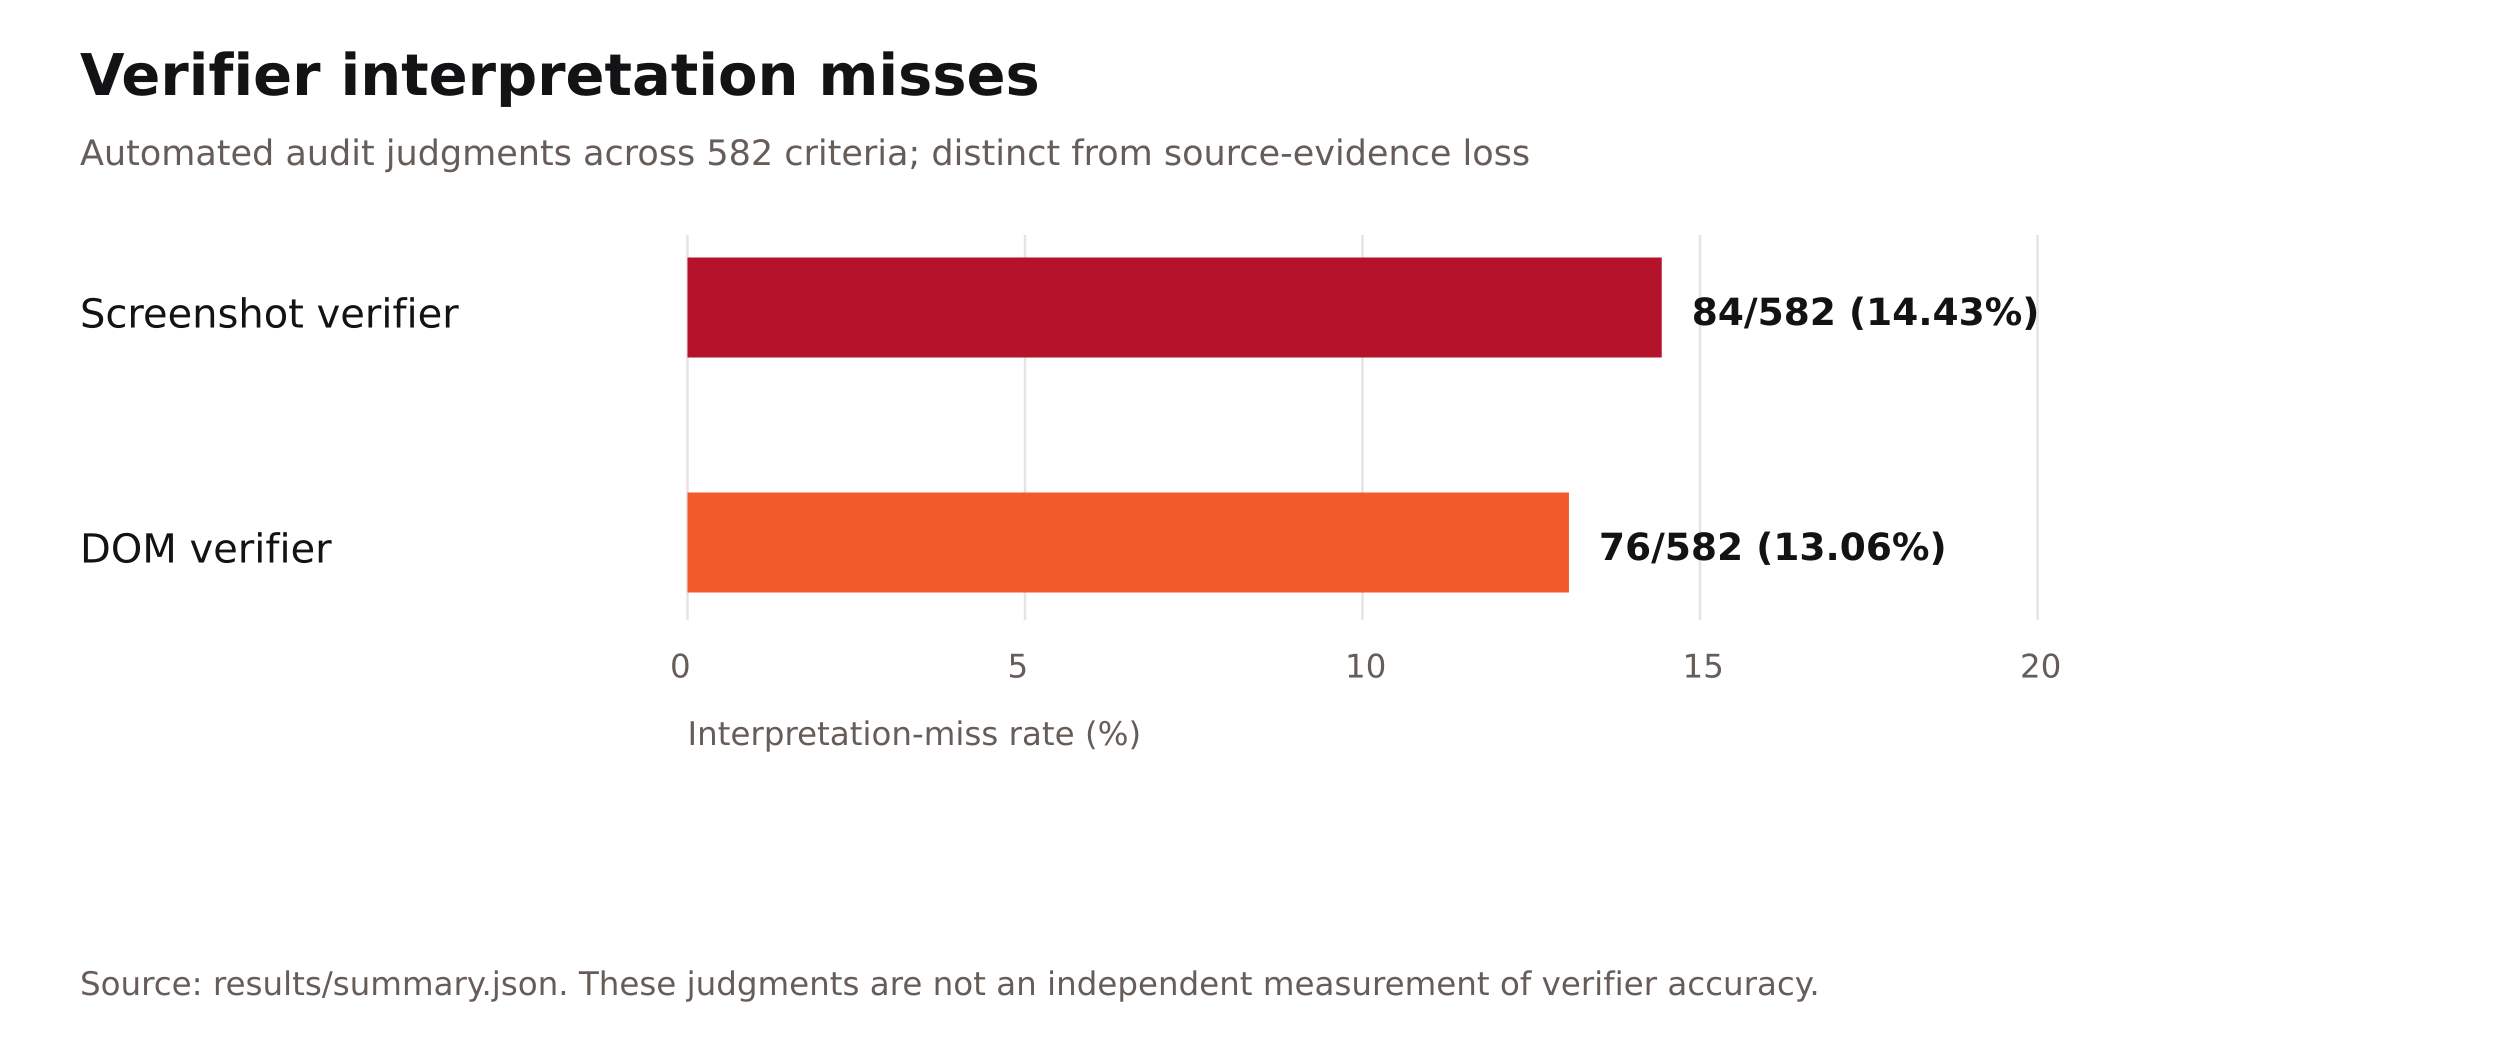
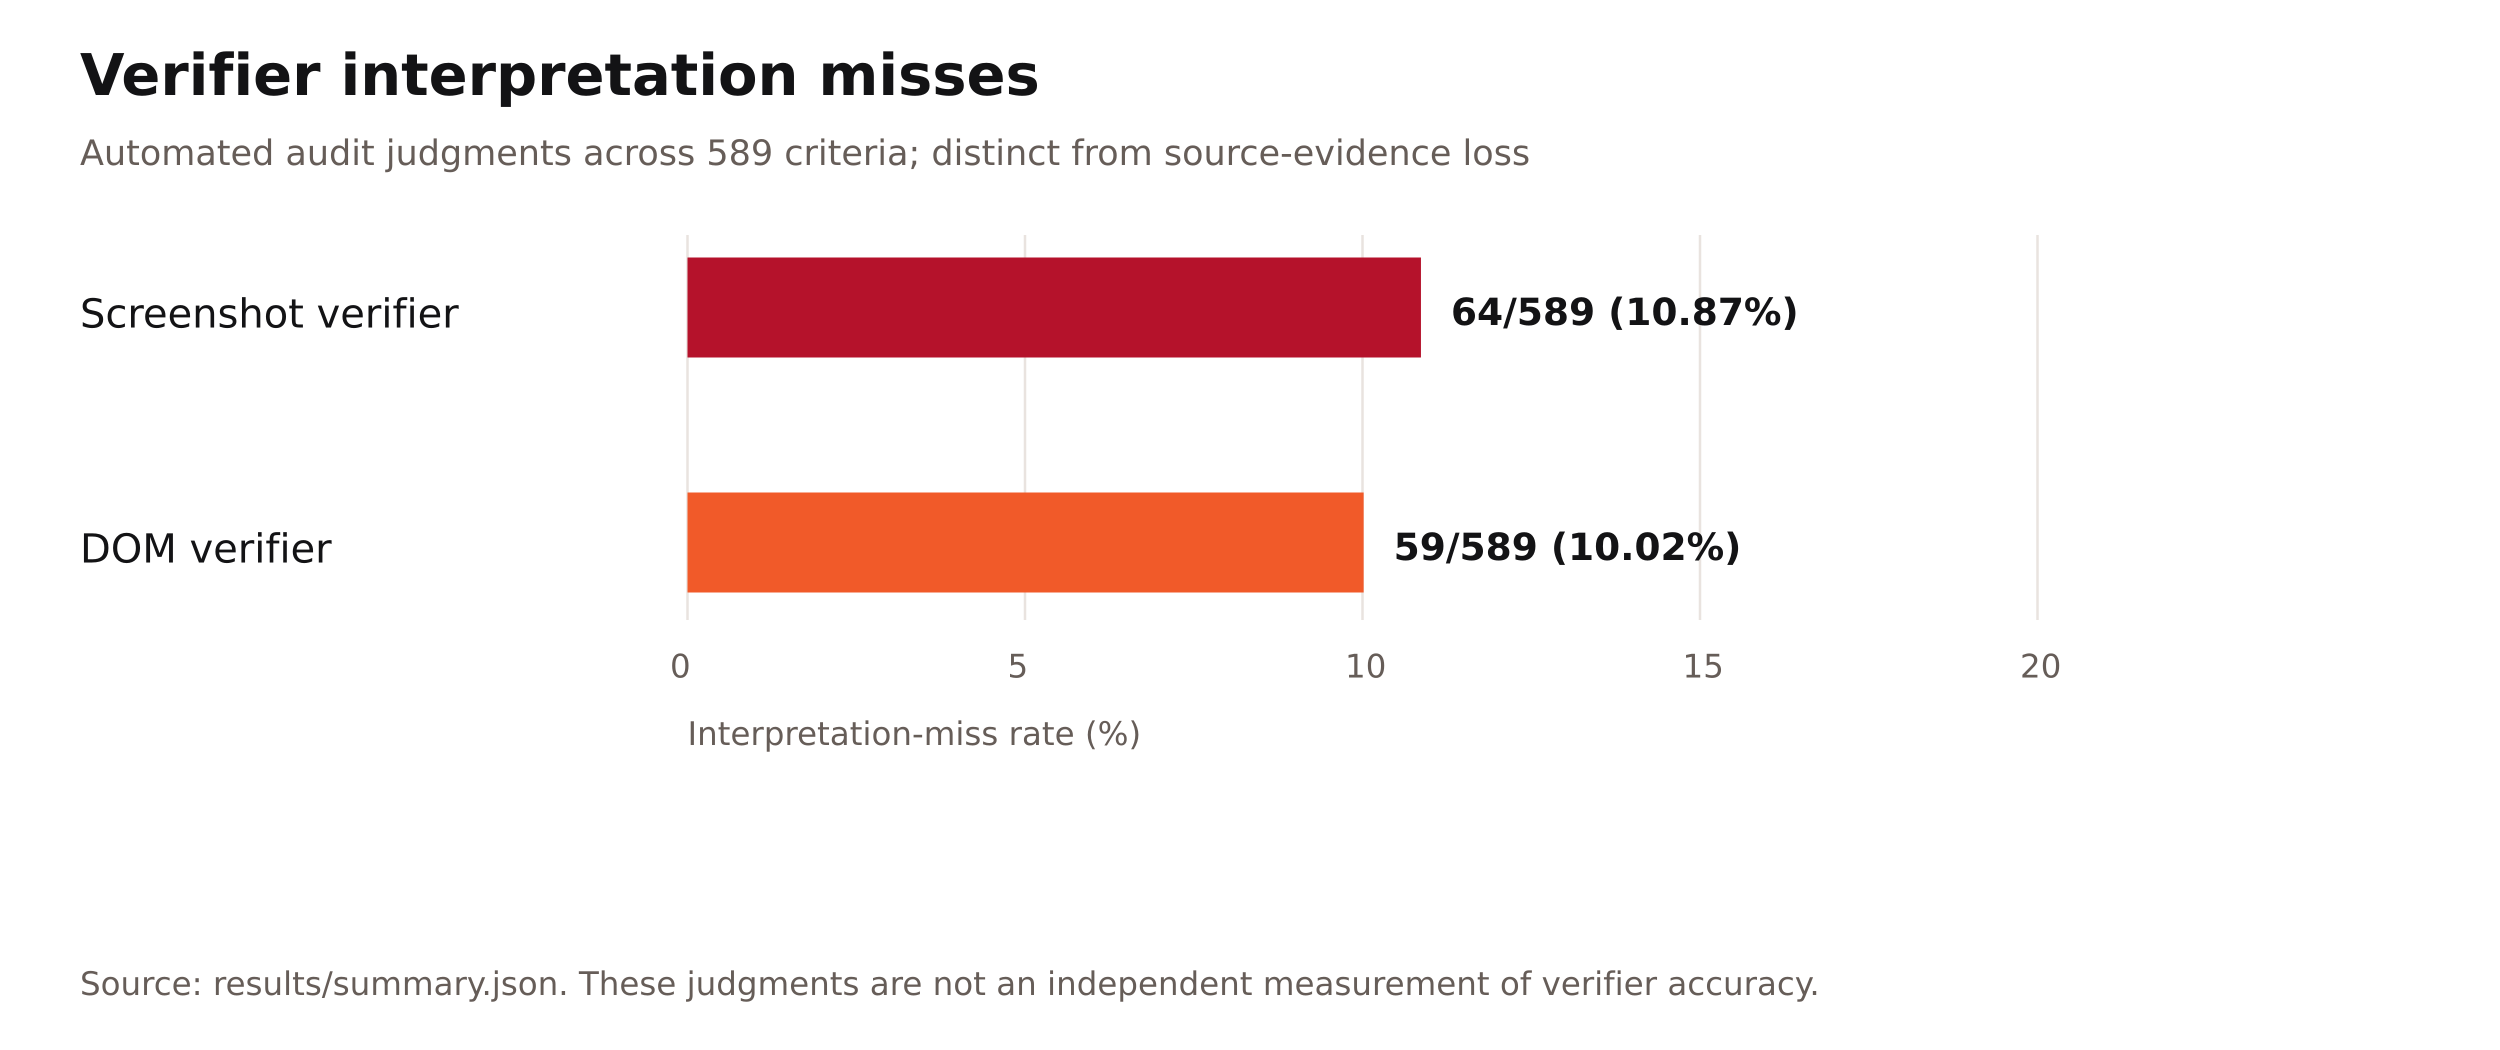
<svg xmlns="http://www.w3.org/2000/svg" width="1000" height="420" viewBox="0 0 1000 420" role="img" aria-labelledby="title desc">
  <rect width="1000" height="420" fill="white" />
  <text x="32.00" y="38.00" font-family="DejaVu Sans, Arial, sans-serif" font-size="23" font-weight="700" fill="#131315">Verifier interpretation misses</text>
-   <text x="32.00" y="66.00" font-family="DejaVu Sans, Arial, sans-serif" font-size="14" font-weight="400" fill="#665D58">Automated audit judgments across 582 criteria; distinct from source-evidence loss</text>
+   <text x="32.00" y="66.00" font-family="DejaVu Sans, Arial, sans-serif" font-size="14" font-weight="400" fill="#665D58">Automated audit judgments across 589 criteria; distinct from source-evidence loss</text>
  <line x1="275.000" y1="94.000" x2="275.000" y2="248.000" stroke="#E9E3DF" stroke-width="1" />
  <text x="268.00" y="271.00" font-family="DejaVu Sans, Arial, sans-serif" font-size="13" font-weight="400" fill="#665D58">0</text>
  <line x1="410.000" y1="94.000" x2="410.000" y2="248.000" stroke="#E9E3DF" stroke-width="1" />
  <text x="403.00" y="271.00" font-family="DejaVu Sans, Arial, sans-serif" font-size="13" font-weight="400" fill="#665D58">5</text>
  <line x1="545.000" y1="94.000" x2="545.000" y2="248.000" stroke="#E9E3DF" stroke-width="1" />
  <text x="538.00" y="271.00" font-family="DejaVu Sans, Arial, sans-serif" font-size="13" font-weight="400" fill="#665D58">10</text>
  <line x1="680.000" y1="94.000" x2="680.000" y2="248.000" stroke="#E9E3DF" stroke-width="1" />
  <text x="673.00" y="271.00" font-family="DejaVu Sans, Arial, sans-serif" font-size="13" font-weight="400" fill="#665D58">15</text>
  <line x1="815.000" y1="94.000" x2="815.000" y2="248.000" stroke="#E9E3DF" stroke-width="1" />
  <text x="808.00" y="271.00" font-family="DejaVu Sans, Arial, sans-serif" font-size="13" font-weight="400" fill="#665D58">20</text>
  <text x="32.00" y="131.00" font-family="DejaVu Sans, Arial, sans-serif" font-size="16" font-weight="400" fill="#131315">Screenshot verifier</text>
-   <rect x="275.000" y="103.000" width="389.691" height="40.000" fill="#B5122B" />
-   <text x="676.69" y="130.00" font-family="DejaVu Sans, Arial, sans-serif" font-size="15" font-weight="700" fill="#131315">84/582 (14.43%)</text>
+   <rect x="275.000" y="103.000" width="293.379" height="40.000" fill="#B5122B" />
+   <text x="580.38" y="130.00" font-family="DejaVu Sans, Arial, sans-serif" font-size="15" font-weight="700" fill="#131315">64/589 (10.87%)</text>
  <text x="32.00" y="225.00" font-family="DejaVu Sans, Arial, sans-serif" font-size="16" font-weight="400" fill="#131315">DOM verifier</text>
-   <rect x="275.000" y="197.000" width="352.577" height="40.000" fill="#F15A29" />
-   <text x="639.58" y="224.00" font-family="DejaVu Sans, Arial, sans-serif" font-size="15" font-weight="700" fill="#131315">76/582 (13.06%)</text>
+   <rect x="275.000" y="197.000" width="270.458" height="40.000" fill="#F15A29" />
+   <text x="557.46" y="224.00" font-family="DejaVu Sans, Arial, sans-serif" font-size="15" font-weight="700" fill="#131315">59/589 (10.02%)</text>
  <text x="275.00" y="298.00" font-family="DejaVu Sans, Arial, sans-serif" font-size="13" font-weight="400" fill="#665D58">Interpretation-miss rate (%)</text>
  <text x="32.00" y="398.00" font-family="DejaVu Sans, Arial, sans-serif" font-size="13" font-weight="400" fill="#665D58">Source: results/summary.json. These judgments are not an independent measurement of verifier accuracy.</text>
</svg>
